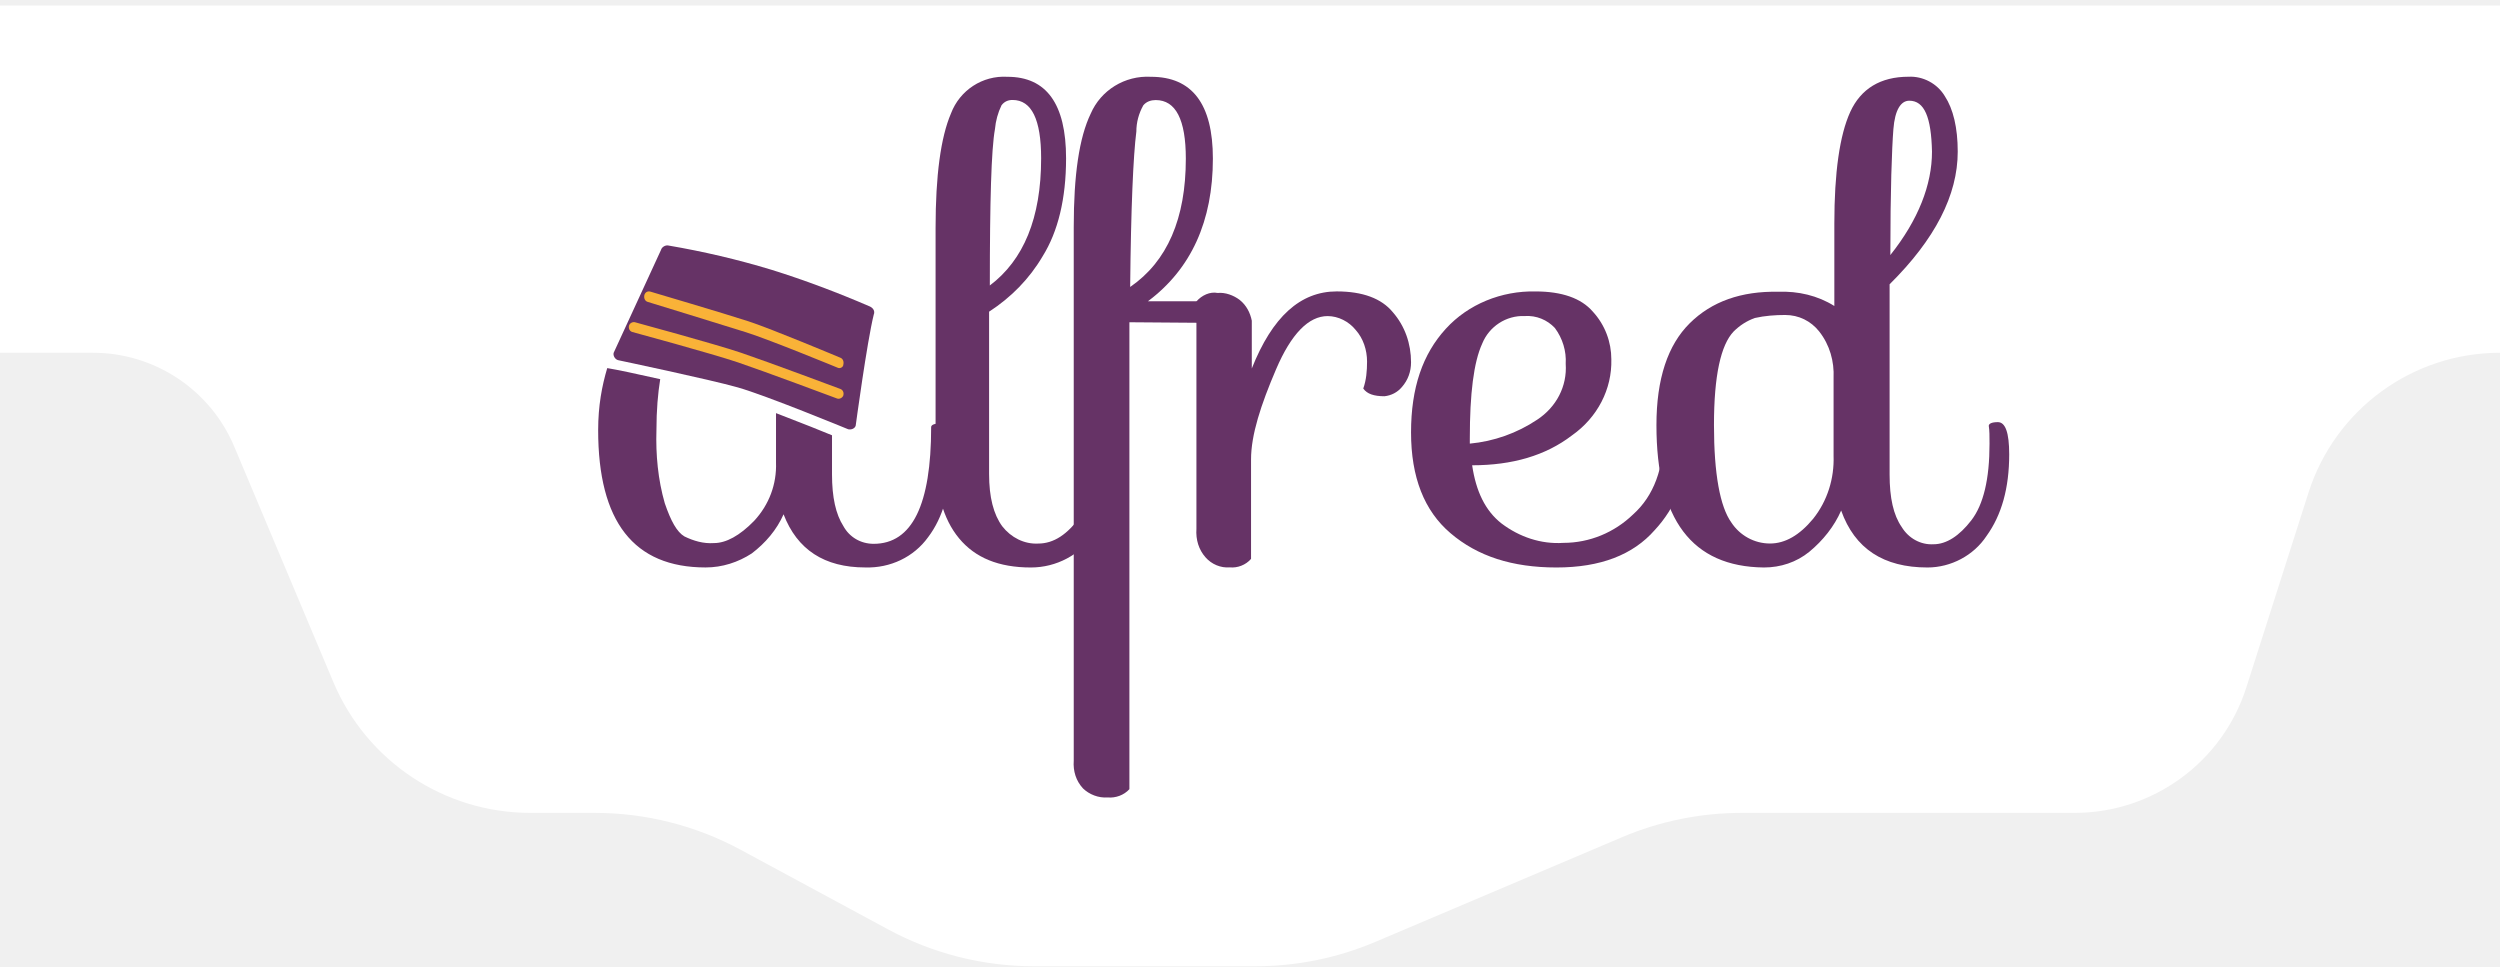
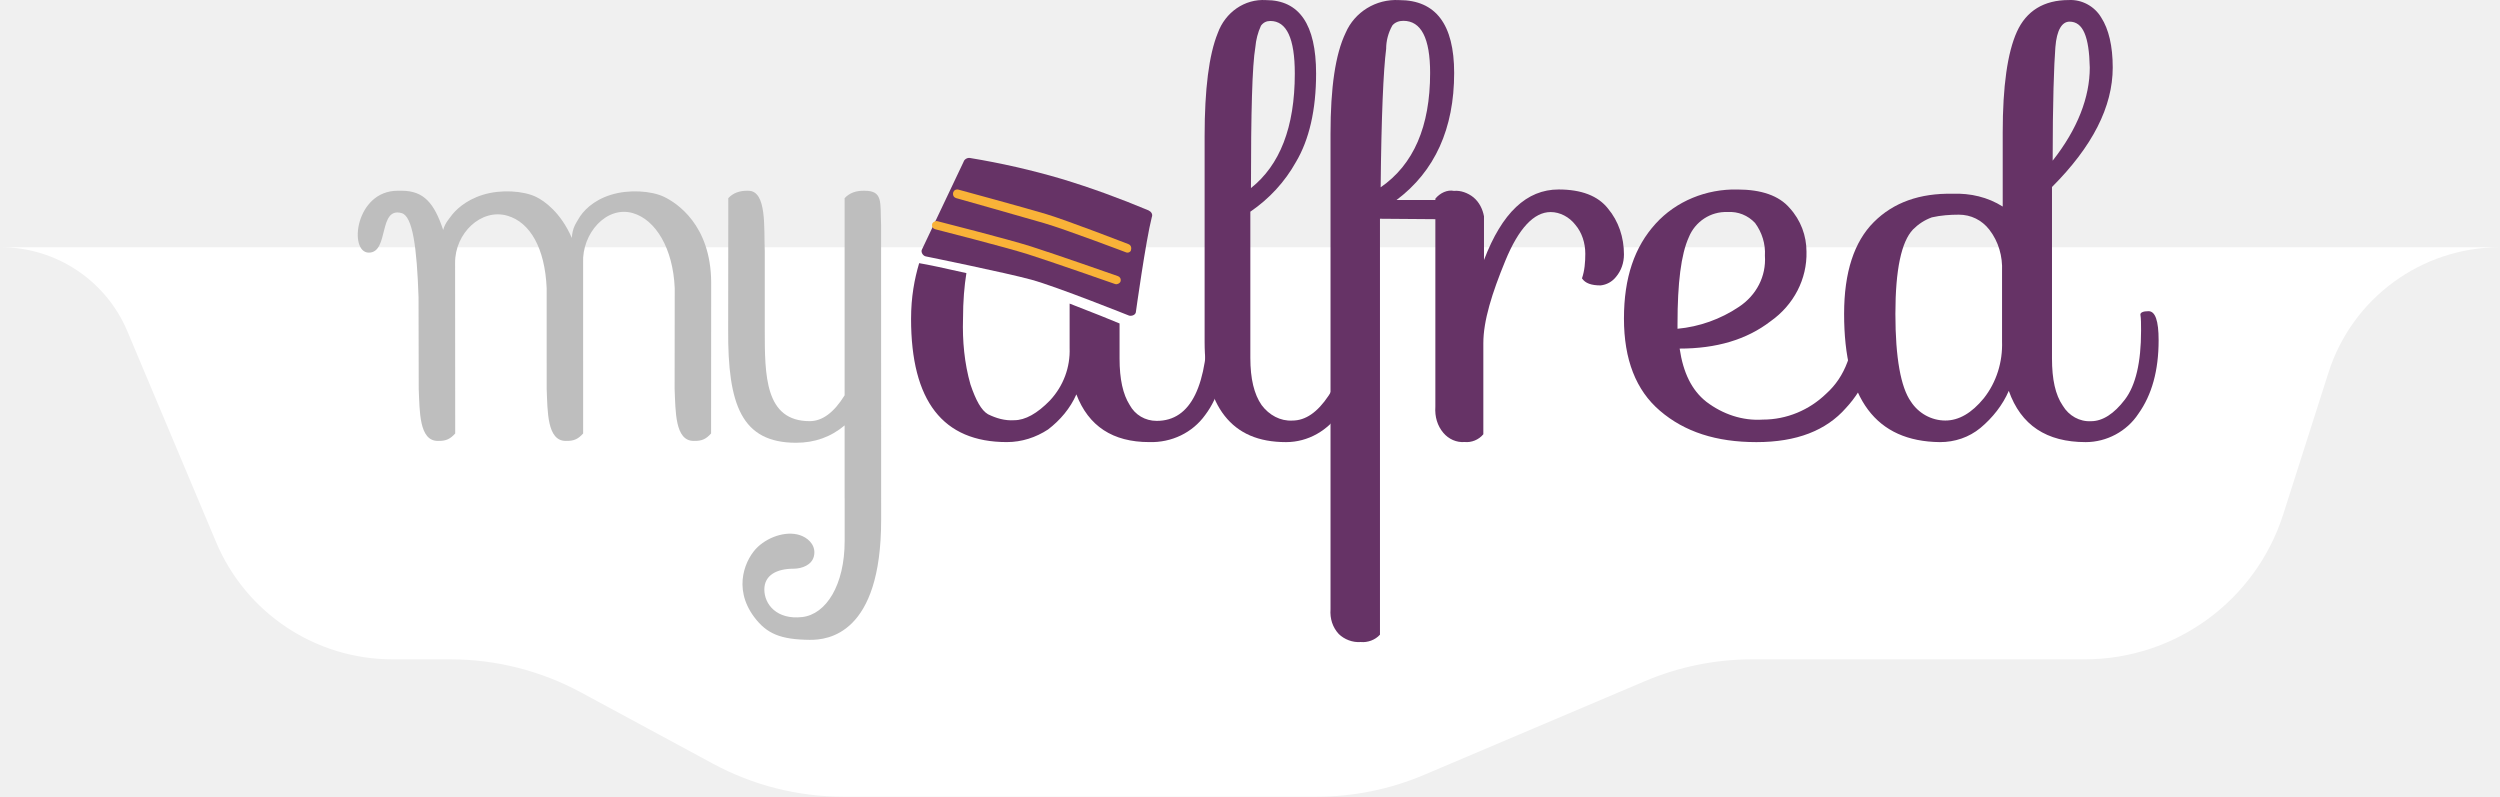
- <svg xmlns="http://www.w3.org/2000/svg" width="163px" height="63px" viewBox="0 0 163 63" version="1.1">
+ <svg xmlns="http://www.w3.org/2000/svg" width="182px" height="58px" viewBox="0 0 182 58" version="1.1">
  <g id="Page-V5" stroke="none" stroke-width="1" fill="none" fill-rule="evenodd">
-     <g id="Desktop--zamkovy-system---V5" transform="translate(-97, -1597)">
-       <g id="Group-3" transform="translate(97, 1597)">
-         <path d="M-2.84217094e-14,23 L6.058,23 C10.082,23 13.715,25.412 15.275,29.122 L21.732,44.467 C23.908,49.637 28.971,53 34.58,53 L38.782,53 C42.101,53 45.367,53.826 48.286,55.403 L57.905,60.597 C60.825,62.174 64.091,63 67.409,63 L81.856,63 C84.54,63 87.197,62.46 89.668,61.412 L105.75,54.588 C108.221,53.54 110.877,53 113.561,53 L135.261,53 C140.377,53 144.906,49.691 146.462,44.818 L150.514,32.121 C152.248,26.688 157.297,23 163,23 L163,0.362 L-2.84217094e-14,0.362 L-2.84217094e-14,23 Z" id="Path-10" fill="#FFFFFF" />
-         <g id="logoAfred" transform="translate(39, 5)">
-           <path d="M28.882,5.323 C28.882,2.786 28.261,1.518 27.019,1.518 C26.732,1.518 26.493,1.615 26.301,1.859 C26.063,2.347 25.919,2.884 25.871,3.42 C25.632,4.737 25.537,8.102 25.537,13.613 C27.736,11.955 28.882,9.224 28.882,5.323 Z M33.28,22.49 C33.758,22.49 33.997,23.172 33.997,24.587 C34.045,26.44 33.471,28.293 32.372,29.805 C31.416,31.171 29.887,32 28.214,32 C26.111,32 24.581,31.366 23.53,30.098 C22.478,28.83 22,27.025 22,24.733 L22,9.858 C22,6.444 22.335,3.957 23.004,2.396 C23.577,0.885 25.059,-0.091 26.684,0.007 C29.217,0.007 30.508,1.762 30.508,5.323 C30.508,7.957 29.982,10.103 28.978,11.712 C28.118,13.175 26.923,14.394 25.489,15.321 L25.489,25.904 C25.489,27.416 25.776,28.538 26.35,29.318 C26.923,30.05 27.784,30.489 28.692,30.44 C29.695,30.44 30.604,29.854 31.464,28.635 C32.324,27.416 32.755,25.465 32.755,22.734 C32.754,22.539 32.945,22.49 33.28,22.49 Z" id="Shape" fill="#663366" fill-rule="nonzero" />
-           <path d="M38.316,5.342 C38.316,2.797 37.66,1.524 36.35,1.524 C36.048,1.524 35.745,1.622 35.544,1.866 C35.241,2.405 35.09,2.992 35.09,3.579 C34.889,5.145 34.738,8.523 34.687,13.71 C37.106,12.047 38.316,9.257 38.316,5.342 Z M40.987,16.06 L34.637,16.011 L34.637,46.454 C34.284,46.846 33.73,47.042 33.225,46.993 C32.62,47.041 32.016,46.797 31.612,46.405 C31.159,45.916 30.957,45.279 31.008,44.594 L31.008,9.795 C31.008,6.418 31.36,3.971 32.117,2.405 C32.772,0.888 34.334,-0.091 36.048,0.007 C38.719,0.007 40.08,1.769 40.08,5.342 C40.08,9.404 38.669,12.536 35.846,14.641 L39.677,14.641 C40.08,14.592 40.483,14.69 40.786,14.935 C40.937,15.277 41.037,15.669 40.987,16.06 Z" id="Shape" fill="#663366" fill-rule="nonzero" />
-           <path d="M42.568,24.957 L42.568,31.44 C42.221,31.842 41.678,32.043 41.183,31.992 C40.59,32.042 39.996,31.791 39.601,31.339 C39.156,30.836 38.958,30.183 39.007,29.48 L39.007,14.653 C39.354,14.251 39.897,14 40.392,14.101 C40.886,14.051 41.43,14.252 41.826,14.553 C42.271,14.905 42.518,15.408 42.617,15.91 L42.617,19.026 C43.952,15.659 45.781,14 48.154,14 C49.835,14 51.071,14.452 51.813,15.357 C52.604,16.262 53,17.417 53,18.624 C53,19.227 52.802,19.78 52.407,20.232 C52.11,20.584 51.715,20.785 51.27,20.835 C50.577,20.835 50.132,20.684 49.885,20.333 C50.083,19.78 50.132,19.177 50.132,18.574 C50.132,17.82 49.885,17.066 49.391,16.513 C48.946,15.961 48.254,15.609 47.562,15.609 C46.326,15.609 45.188,16.764 44.2,19.077 C43.21,21.388 42.568,23.348 42.568,24.957 Z" id="Path" fill="#663366" />
-           <path d="M56.832,23.584 L56.832,23.924 C58.395,23.779 59.908,23.243 61.218,22.368 C62.479,21.541 63.185,20.179 63.084,18.719 C63.134,17.892 62.882,17.065 62.378,16.384 C61.874,15.849 61.168,15.557 60.412,15.606 C59.201,15.557 58.092,16.287 57.639,17.405 C57.084,18.623 56.832,20.665 56.832,23.584 Z M70.143,23.001 C70.698,23.001 71,23.438 71,24.265 C71,26.211 70.244,28.108 68.882,29.568 C67.471,31.173 65.353,32 62.479,32 C59.605,32 57.336,31.27 55.571,29.762 C53.857,28.303 53,26.114 53,23.196 C53,20.277 53.756,18.088 55.269,16.434 C56.731,14.829 58.9,13.953 61.118,14.002 C62.832,14.002 64.092,14.44 64.849,15.315 C65.656,16.191 66.059,17.31 66.059,18.429 C66.109,20.375 65.152,22.223 63.488,23.391 C61.774,24.704 59.605,25.336 56.984,25.336 C57.236,27.039 57.841,28.303 58.9,29.131 C60.059,30.006 61.471,30.493 62.934,30.395 C64.648,30.395 66.261,29.714 67.471,28.547 C68.833,27.33 69.488,25.531 69.488,23.147 C69.588,23.098 69.79,23.001 70.143,23.001 Z" id="Shape" fill="#663366" fill-rule="nonzero" />
-           <path d="M85.485,1.566 C84.942,1.566 84.548,2.153 84.449,3.423 C84.35,4.693 84.251,7.379 84.251,11.629 C86.078,9.333 86.966,7.038 86.966,4.888 C86.917,2.641 86.473,1.566 85.485,1.566 Z M76.403,30.437 C77.391,30.437 78.328,29.899 79.217,28.825 C80.154,27.652 80.599,26.187 80.549,24.722 L80.549,19.641 C80.598,18.566 80.303,17.491 79.612,16.612 C79.069,15.928 78.279,15.537 77.391,15.537 C76.749,15.537 76.058,15.586 75.416,15.733 C74.874,15.928 74.429,16.221 74.034,16.612 C73.195,17.491 72.751,19.494 72.751,22.718 C72.751,25.894 73.146,28.043 73.886,29.069 C74.429,29.899 75.367,30.437 76.403,30.437 Z M69,22.718 C69,19.69 69.741,17.491 71.172,16.075 C72.603,14.658 74.528,13.974 76.946,14.023 C78.23,13.974 79.513,14.267 80.599,14.951 L80.599,9.578 C80.599,6.256 80.945,3.814 81.635,2.299 C82.327,0.785 83.61,0.003 85.436,0.003 C86.374,-0.045 87.311,0.443 87.805,1.274 C88.348,2.104 88.644,3.325 88.644,4.888 C88.644,7.721 87.163,10.604 84.202,13.535 L84.202,25.943 C84.202,27.457 84.448,28.58 84.991,29.362 C85.436,30.095 86.225,30.534 87.064,30.486 C87.903,30.486 88.742,29.948 89.532,28.923 C90.322,27.897 90.717,26.235 90.717,23.94 C90.717,23.451 90.717,23.061 90.668,22.768 C90.668,22.621 90.865,22.523 91.26,22.523 C91.753,22.523 92,23.207 92,24.624 C92,26.822 91.507,28.581 90.519,29.949 C89.68,31.219 88.2,32 86.67,32 C83.807,32 81.931,30.779 81.043,28.287 C80.598,29.313 79.858,30.241 78.97,30.974 C78.131,31.658 77.094,32 76.008,32 C71.32,31.951 69,28.874 69,22.718 Z" id="Shape" fill="#663366" fill-rule="nonzero" />
-           <path d="M16,15 C15.419,14.333 14.774,14 14,14 C14.709,14.334 15.354,14.667 16,15 Z" id="Path" fill="#663366" />
-           <path d="M22.304,22.61 C21.909,22.61 21.711,22.706 21.711,22.851 C21.711,27.906 20.478,30.457 17.961,30.457 C17.123,30.457 16.382,30.024 15.988,29.301 C15.494,28.531 15.247,27.424 15.247,25.932 L15.247,23.38 C14.803,23.188 13.224,22.562 11.596,21.936 L11.596,25.161 C11.645,26.557 11.152,27.906 10.165,28.965 C9.228,29.927 8.339,30.409 7.55,30.409 C6.859,30.457 6.218,30.264 5.625,29.976 C5.132,29.687 4.737,28.965 4.343,27.809 C3.899,26.269 3.75,24.632 3.8,23.044 C3.8,21.744 3.898,20.637 4.046,19.722 C2.566,19.385 1.184,19.096 0.592,19 C0.247,20.156 0,21.455 0,23.044 C0,29.013 2.319,31.998 7.007,31.998 C8.092,31.998 9.128,31.661 10.016,31.083 C10.904,30.409 11.645,29.543 12.089,28.532 C12.977,30.843 14.753,31.998 17.418,31.998 C19.046,32.046 20.576,31.324 21.513,30.024 C22.5,28.724 22.994,26.943 22.994,24.729 C23.043,23.284 22.797,22.61 22.304,22.61 Z" id="Path" fill="#663366" />
-           <path d="M16.303,22.988 C16.303,22.988 10.96,20.784 9.097,20.257 C7.235,19.73 1.304,18.484 1.304,18.484 C1.107,18.436 0.96,18.196 1.01,18.005 L4.097,11.297 C4.146,11.105 4.392,10.961 4.587,11.009 C6.842,11.393 9.097,11.92 11.303,12.59 C13.459,13.261 15.616,14.076 17.724,14.986 C17.92,15.082 18.067,15.274 17.969,15.513 C17.528,17.286 16.792,22.748 16.792,22.748 C16.744,22.94 16.499,23.036 16.303,22.988 Z" id="Path" fill="#663366" />
-           <path d="M15.643,18.986 C15.643,18.986 11.22,17.163 9.648,16.666 C8.075,16.169 3.209,14.677 3.209,14.677 C3.062,14.622 2.964,14.456 3.013,14.235 C3.062,14.069 3.209,13.959 3.406,14.014 C3.406,14.014 8.271,15.451 9.795,15.948 C11.318,16.445 15.791,18.323 15.791,18.323 C15.938,18.378 16.036,18.544 15.987,18.765 C15.987,18.931 15.791,19.041 15.643,18.986 Z" id="Path" fill="#F9B238" />
-           <path d="M15.586,20.986 C15.586,20.986 10.828,19.207 9.125,18.631 C7.422,18.055 2.213,16.642 2.213,16.642 C2.063,16.59 1.963,16.432 2.013,16.223 C2.063,16.066 2.263,15.961 2.414,16.014 C2.414,16.014 7.623,17.427 9.326,18.003 C11.028,18.578 15.787,20.358 15.787,20.358 C15.937,20.41 16.037,20.568 15.987,20.777 C15.937,20.934 15.736,21.039 15.586,20.986 Z" id="Path" fill="#F9B238" />
+     <g id="Desktop---platba---V5" transform="translate(-103, -1602)">
+       <g id="alfred-logo-footer" transform="translate(97, 1602)">
+         <path d="M-2.55795385e-13,18 L6.058,18 C10.082,18 13.715,20.412 15.275,24.122 L21.732,39.467 C23.908,44.637 28.971,48 34.58,48 L38.782,48 C42.101,48 45.367,48.826 48.286,50.403 L57.905,55.597 C60.825,57.174 64.091,58 67.409,58 L101.856,58 C104.54,58 107.197,57.46 109.668,56.412 L125.75,49.588 C128.221,48.54 130.877,48 133.561,48 L157.761,48 C164.367,48 170.214,43.728 172.222,37.436 L175.514,27.121 C177.248,21.688 182.297,18 188,18 L-2.55795385e-13,18 Z" id="Path-10" fill="#FFFFFF" />
+         <g id="Group-Copy-3" transform="translate(32, 0)">
+           <g id="logoAfred-Copy-4" transform="translate(40.32574, 0)">
+             <path d="M27.936,5.353 C27.936,2.802 27.343,1.527 26.158,1.527 C25.884,1.527 25.656,1.625 25.473,1.87 C25.245,2.361 25.109,2.9 25.063,3.44 C24.835,4.764 24.744,8.149 24.744,13.692 C26.842,12.025 27.936,9.277 27.936,5.353 Z M32.131,22.62 C32.587,22.62 32.815,23.307 32.815,24.73 C32.861,26.594 32.314,28.458 31.265,29.979 C30.353,31.353 28.894,32.186 27.298,32.186 C25.291,32.186 23.832,31.548 22.829,30.273 C21.826,28.997 21.37,27.182 21.37,24.877 L21.37,9.916 C21.37,6.482 21.689,3.98 22.327,2.41 C22.875,0.89 24.288,-0.091 25.838,0.007 C28.255,0.007 29.486,1.773 29.486,5.354 C29.486,8.003 28.985,10.161 28.027,11.78 C27.207,13.252 26.067,14.478 24.699,15.41 L24.699,26.055 C24.699,27.575 24.973,28.704 25.519,29.489 C26.067,30.224 26.888,30.666 27.754,30.617 C28.711,30.617 29.578,30.028 30.398,28.802 C31.219,27.575 31.63,25.613 31.63,22.866 C31.629,22.67 31.812,22.62 32.131,22.62 Z" id="Shape" fill="#663366" fill-rule="nonzero" />
+             <path d="M37.787,5.313 C37.787,2.781 37.137,1.516 35.837,1.516 C35.536,1.516 35.236,1.613 35.036,1.856 C34.736,2.392 34.586,2.976 34.586,3.56 C34.386,5.118 34.237,8.477 34.186,13.636 C36.586,11.982 37.787,9.207 37.787,5.313 Z M40.437,15.974 L34.136,15.925 L34.136,46.204 C33.786,46.593 33.237,46.788 32.736,46.739 C32.136,46.788 31.536,46.544 31.136,46.155 C30.686,45.668 30.486,45.035 30.536,44.354 L30.536,9.743 C30.536,6.383 30.886,3.95 31.636,2.392 C32.286,0.883 33.837,-0.09 35.537,0.007 C38.187,0.007 39.537,1.759 39.537,5.313 C39.537,9.353 38.137,12.469 35.337,14.562 L39.137,14.562 C39.537,14.513 39.937,14.61 40.237,14.854 C40.387,15.195 40.487,15.584 40.437,15.974 Z" id="Shape" fill="#663366" fill-rule="nonzero" />
+             <path d="M41.661,24.989 L41.661,31.614 C41.321,32.024 40.788,32.23 40.303,32.178 C39.72,32.229 39.138,31.973 38.75,31.511 C38.313,30.997 38.119,30.33 38.168,29.611 L38.168,14.462 C38.507,14.051 39.041,13.794 39.526,13.897 C40.011,13.846 40.545,14.051 40.933,14.359 C41.37,14.719 41.613,15.232 41.709,15.746 L41.709,18.929 C43.02,15.489 44.815,13.794 47.143,13.794 C48.793,13.794 50.006,14.256 50.734,15.181 C51.51,16.105 51.898,17.286 51.898,18.519 C51.898,19.135 51.704,19.7 51.316,20.162 C51.025,20.521 50.637,20.726 50.2,20.778 C49.521,20.778 49.084,20.624 48.842,20.265 C49.036,19.7 49.084,19.084 49.084,18.467 C49.084,17.697 48.842,16.927 48.357,16.362 C47.92,15.797 47.241,15.438 46.562,15.438 C45.349,15.438 44.233,16.619 43.263,18.981 C42.292,21.343 41.661,23.346 41.661,24.989 Z" id="Path" fill="#663366" />
+             <path d="M55.797,23.587 L55.797,23.934 C57.388,23.786 58.927,23.239 60.261,22.344 C61.544,21.499 62.262,20.107 62.16,18.616 C62.211,17.771 61.954,16.926 61.441,16.23 C60.928,15.683 60.21,15.385 59.44,15.435 C58.209,15.385 57.08,16.13 56.618,17.274 C56.054,18.517 55.797,20.605 55.797,23.587 Z M69.343,22.991 C69.907,22.991 70.215,23.438 70.215,24.283 C70.215,26.271 69.445,28.21 68.06,29.701 C66.623,31.341 64.469,32.186 61.544,32.186 C58.619,32.186 56.31,31.441 54.515,29.9 C52.77,28.409 51.898,26.172 51.898,23.19 C51.898,20.208 52.668,17.971 54.207,16.281 C55.695,14.641 57.902,13.746 60.159,13.796 C61.903,13.796 63.186,14.243 63.956,15.138 C64.777,16.033 65.187,17.176 65.187,18.319 C65.238,20.308 64.264,22.196 62.571,23.389 C60.826,24.731 58.62,25.377 55.952,25.377 C56.208,27.117 56.824,28.409 57.902,29.254 C59.082,30.149 60.519,30.646 62.007,30.547 C63.751,30.547 65.393,29.851 66.624,28.658 C68.01,27.415 68.677,25.576 68.677,23.14 C68.778,23.09 68.984,22.991 69.343,22.991 Z" id="Shape" fill="#663366" fill-rule="nonzero" />
+             <path d="M84.336,1.576 C83.796,1.576 83.403,2.165 83.305,3.442 C83.207,4.72 83.108,7.422 83.108,11.697 C84.926,9.388 85.81,7.078 85.81,4.917 C85.761,2.657 85.319,1.576 84.336,1.576 Z M75.295,30.614 C76.278,30.614 77.212,30.073 78.096,28.993 C79.029,27.813 79.472,26.339 79.423,24.865 L79.423,19.755 C79.472,18.674 79.177,17.593 78.489,16.709 C77.949,16.021 77.162,15.628 76.278,15.628 C75.64,15.628 74.951,15.677 74.313,15.824 C73.773,16.021 73.33,16.316 72.937,16.709 C72.102,17.593 71.659,19.608 71.659,22.85 C71.659,26.044 72.053,28.206 72.789,29.238 C73.33,30.073 74.264,30.614 75.295,30.614 Z M67.925,22.85 C67.925,19.804 68.663,17.593 70.088,16.168 C71.512,14.743 73.429,14.055 75.836,14.105 C77.113,14.056 78.391,14.35 79.472,15.038 L79.472,9.634 C79.472,6.292 79.816,3.836 80.504,2.313 C81.192,0.79 82.469,0.003 84.287,0.003 C85.221,-0.046 86.154,0.446 86.646,1.281 C87.186,2.116 87.481,3.344 87.481,4.917 C87.481,7.766 86.006,10.666 83.059,13.613 L83.059,26.093 C83.059,27.617 83.304,28.747 83.845,29.533 C84.287,30.27 85.073,30.712 85.908,30.663 C86.744,30.663 87.579,30.122 88.365,29.091 C89.151,28.059 89.544,26.388 89.544,24.079 C89.544,23.588 89.544,23.195 89.495,22.9 C89.495,22.752 89.692,22.654 90.085,22.654 C90.576,22.654 90.822,23.342 90.822,24.767 C90.822,26.978 90.331,28.747 89.348,30.123 C88.513,31.4 87.039,32.186 85.515,32.186 C82.665,32.186 80.798,30.958 79.914,28.452 C79.472,29.484 78.734,30.417 77.85,31.154 C77.015,31.842 75.983,32.186 74.902,32.186 C70.235,32.137 67.925,29.042 67.925,22.85 Z" id="Shape" fill="#663366" fill-rule="nonzero" />
+             <path d="M22.203,22.776 C21.81,22.776 21.613,22.872 21.613,23.017 C21.613,28.083 20.385,30.64 17.88,30.64 C17.045,30.64 16.308,30.206 15.915,29.482 C15.424,28.71 15.178,27.6 15.178,26.105 L15.178,23.548 C14.736,23.355 13.164,22.728 11.543,22.101 L11.543,25.333 C11.592,26.732 11.101,28.083 10.119,29.144 C9.186,30.109 8.301,30.592 7.515,30.592 C6.828,30.64 6.189,30.447 5.6,30.157 C5.109,29.868 4.716,29.145 4.323,27.987 C3.881,26.443 3.733,24.803 3.782,23.211 C3.782,21.908 3.88,20.799 4.028,19.882 C2.554,19.544 1.179,19.255 0.589,19.158 C0.246,20.316 0,21.619 0,23.211 C0,29.193 2.309,32.184 6.975,32.184 C8.056,32.184 9.087,31.846 9.971,31.267 C10.855,30.592 11.592,29.724 12.034,28.71 C12.918,31.026 14.687,32.184 17.339,32.184 C18.96,32.232 20.483,31.509 21.416,30.206 C22.398,28.904 22.89,27.119 22.89,24.899 C22.939,23.451 22.694,22.776 22.203,22.776 Z" id="Path" fill="#663366" />
+             <path d="M15.877,22.978 C15.877,22.978 10.601,20.867 8.761,20.362 C6.921,19.857 1.063,18.664 1.063,18.664 C0.869,18.618 0.724,18.389 0.773,18.205 L3.823,11.779 C3.871,11.596 4.113,11.458 4.306,11.504 C6.533,11.871 8.76,12.376 10.939,13.018 C13.069,13.661 15.199,14.441 17.281,15.313 C17.475,15.405 17.62,15.589 17.523,15.818 C17.087,17.516 16.361,22.749 16.361,22.749 C16.313,22.932 16.071,23.024 15.877,22.978 Z" id="Path" fill="#663366" />
+             <path d="M15.671,18.379 C15.671,18.379 11.257,16.703 9.687,16.246 C8.118,15.788 3.262,14.417 3.262,14.417 C3.114,14.366 3.017,14.214 3.066,14.01 C3.114,13.858 3.262,13.757 3.458,13.807 C3.458,13.807 8.314,15.128 9.835,15.585 C11.355,16.042 15.818,17.769 15.818,17.769 C15.966,17.82 16.064,17.972 16.015,18.176 C16.015,18.328 15.818,18.43 15.671,18.379 Z" id="Path" fill="#F9B238" />
+             <path d="M14.858,20.679 C14.858,20.679 10.189,19.042 8.518,18.513 C6.847,17.983 1.736,16.683 1.736,16.683 C1.588,16.635 1.49,16.491 1.539,16.298 C1.588,16.154 1.785,16.058 1.932,16.106 C1.932,16.106 7.044,17.405 8.715,17.935 C10.386,18.464 15.055,20.101 15.055,20.101 C15.202,20.149 15.3,20.293 15.251,20.486 C15.202,20.63 15.005,20.727 14.858,20.679 Z" id="Path" fill="#F9B238" />
+           </g>
+           <path d="M16.453,31.557 C16.107,31.938 15.811,32.118 15.184,32.098 C13.821,32.098 13.866,29.946 13.798,28.305 L13.797,20.977 C13.673,18.072 12.596,16.188 10.944,15.706 C9.016,15.144 7.113,16.994 7.131,19.143 C7.136,19.809 7.139,23.947 7.139,31.557 C6.792,31.938 6.496,32.118 5.869,32.098 C4.509,32.098 4.554,29.946 4.483,28.305 C4.476,23.913 4.471,21.691 4.47,21.638 C4.351,18.034 4.042,15.742 3.244,15.516 C1.522,15.027 2.342,18.392 0.852,18.392 C-0.637,18.392 -0.141,13.886 2.951,13.886 C2.985,13.886 3.78,13.886 3.054,13.887 L3.244,13.886 C4.849,13.886 5.609,14.78 6.264,16.742 C6.39,16.264 6.662,15.972 6.8,15.78 C7.111,15.346 7.835,14.59 9.154,14.181 C10.473,13.772 12.105,13.892 13.019,14.33 C13.643,14.629 14.82,15.471 15.628,17.319 C15.674,16.562 15.95,16.236 16.095,15.972 C16.42,15.382 17.158,14.59 18.477,14.181 C19.796,13.772 21.428,13.892 22.342,14.33 C23.253,14.766 25.754,16.363 25.774,20.563 L25.767,31.557 C25.421,31.938 25.125,32.118 24.498,32.098 C23.136,32.098 23.182,29.946 23.112,28.305 L23.12,20.977 C22.996,18.072 21.728,15.997 20.077,15.516 C18.149,14.954 16.357,16.996 16.451,19.143 C16.454,19.212 16.455,23.35 16.453,31.557 Z" id="Path-Copy-6" fill="#BEBEBE" />
+           <path d="M31.957,32.233 C27.988,32.233 26.974,29.482 27.011,23.981 L27.018,16.359 L27.018,14.429 C27.364,14.048 27.851,13.868 28.478,13.887 C29.84,13.887 29.605,16.613 29.674,18.261 L29.675,18.261 L29.675,23.967 C29.675,23.972 29.675,23.976 29.675,23.981 C29.675,27.321 29.675,30.66 32.947,30.66 C33.865,30.66 34.712,30.033 35.488,28.779 L35.488,14.429 C35.834,14.048 36.321,13.868 36.947,13.887 C38.304,13.887 38.069,14.742 38.143,16.349 L38.148,37.853 C38.148,46.188 34.265,46.594 32.947,46.581 C30.839,46.56 29.823,46.148 28.905,44.921 C27.288,42.757 28.315,40.61 29.172,39.81 C30.03,39.01 31.421,38.592 32.403,39.024 C32.977,39.276 33.427,39.818 33.246,40.52 C33.091,41.118 32.403,41.402 31.772,41.402 C30.544,41.402 29.644,41.872 29.644,42.915 C29.644,44 30.555,45.134 32.403,44.921 C34.141,44.72 35.491,42.595 35.491,39.384 L35.491,36.275 L35.488,36.275 L35.488,30.969 C34.492,31.811 33.315,32.233 31.957,32.233 Z" id="Path-Copy-5" fill="#BEBEBE" />
        </g>
      </g>
    </g>
  </g>
</svg>
